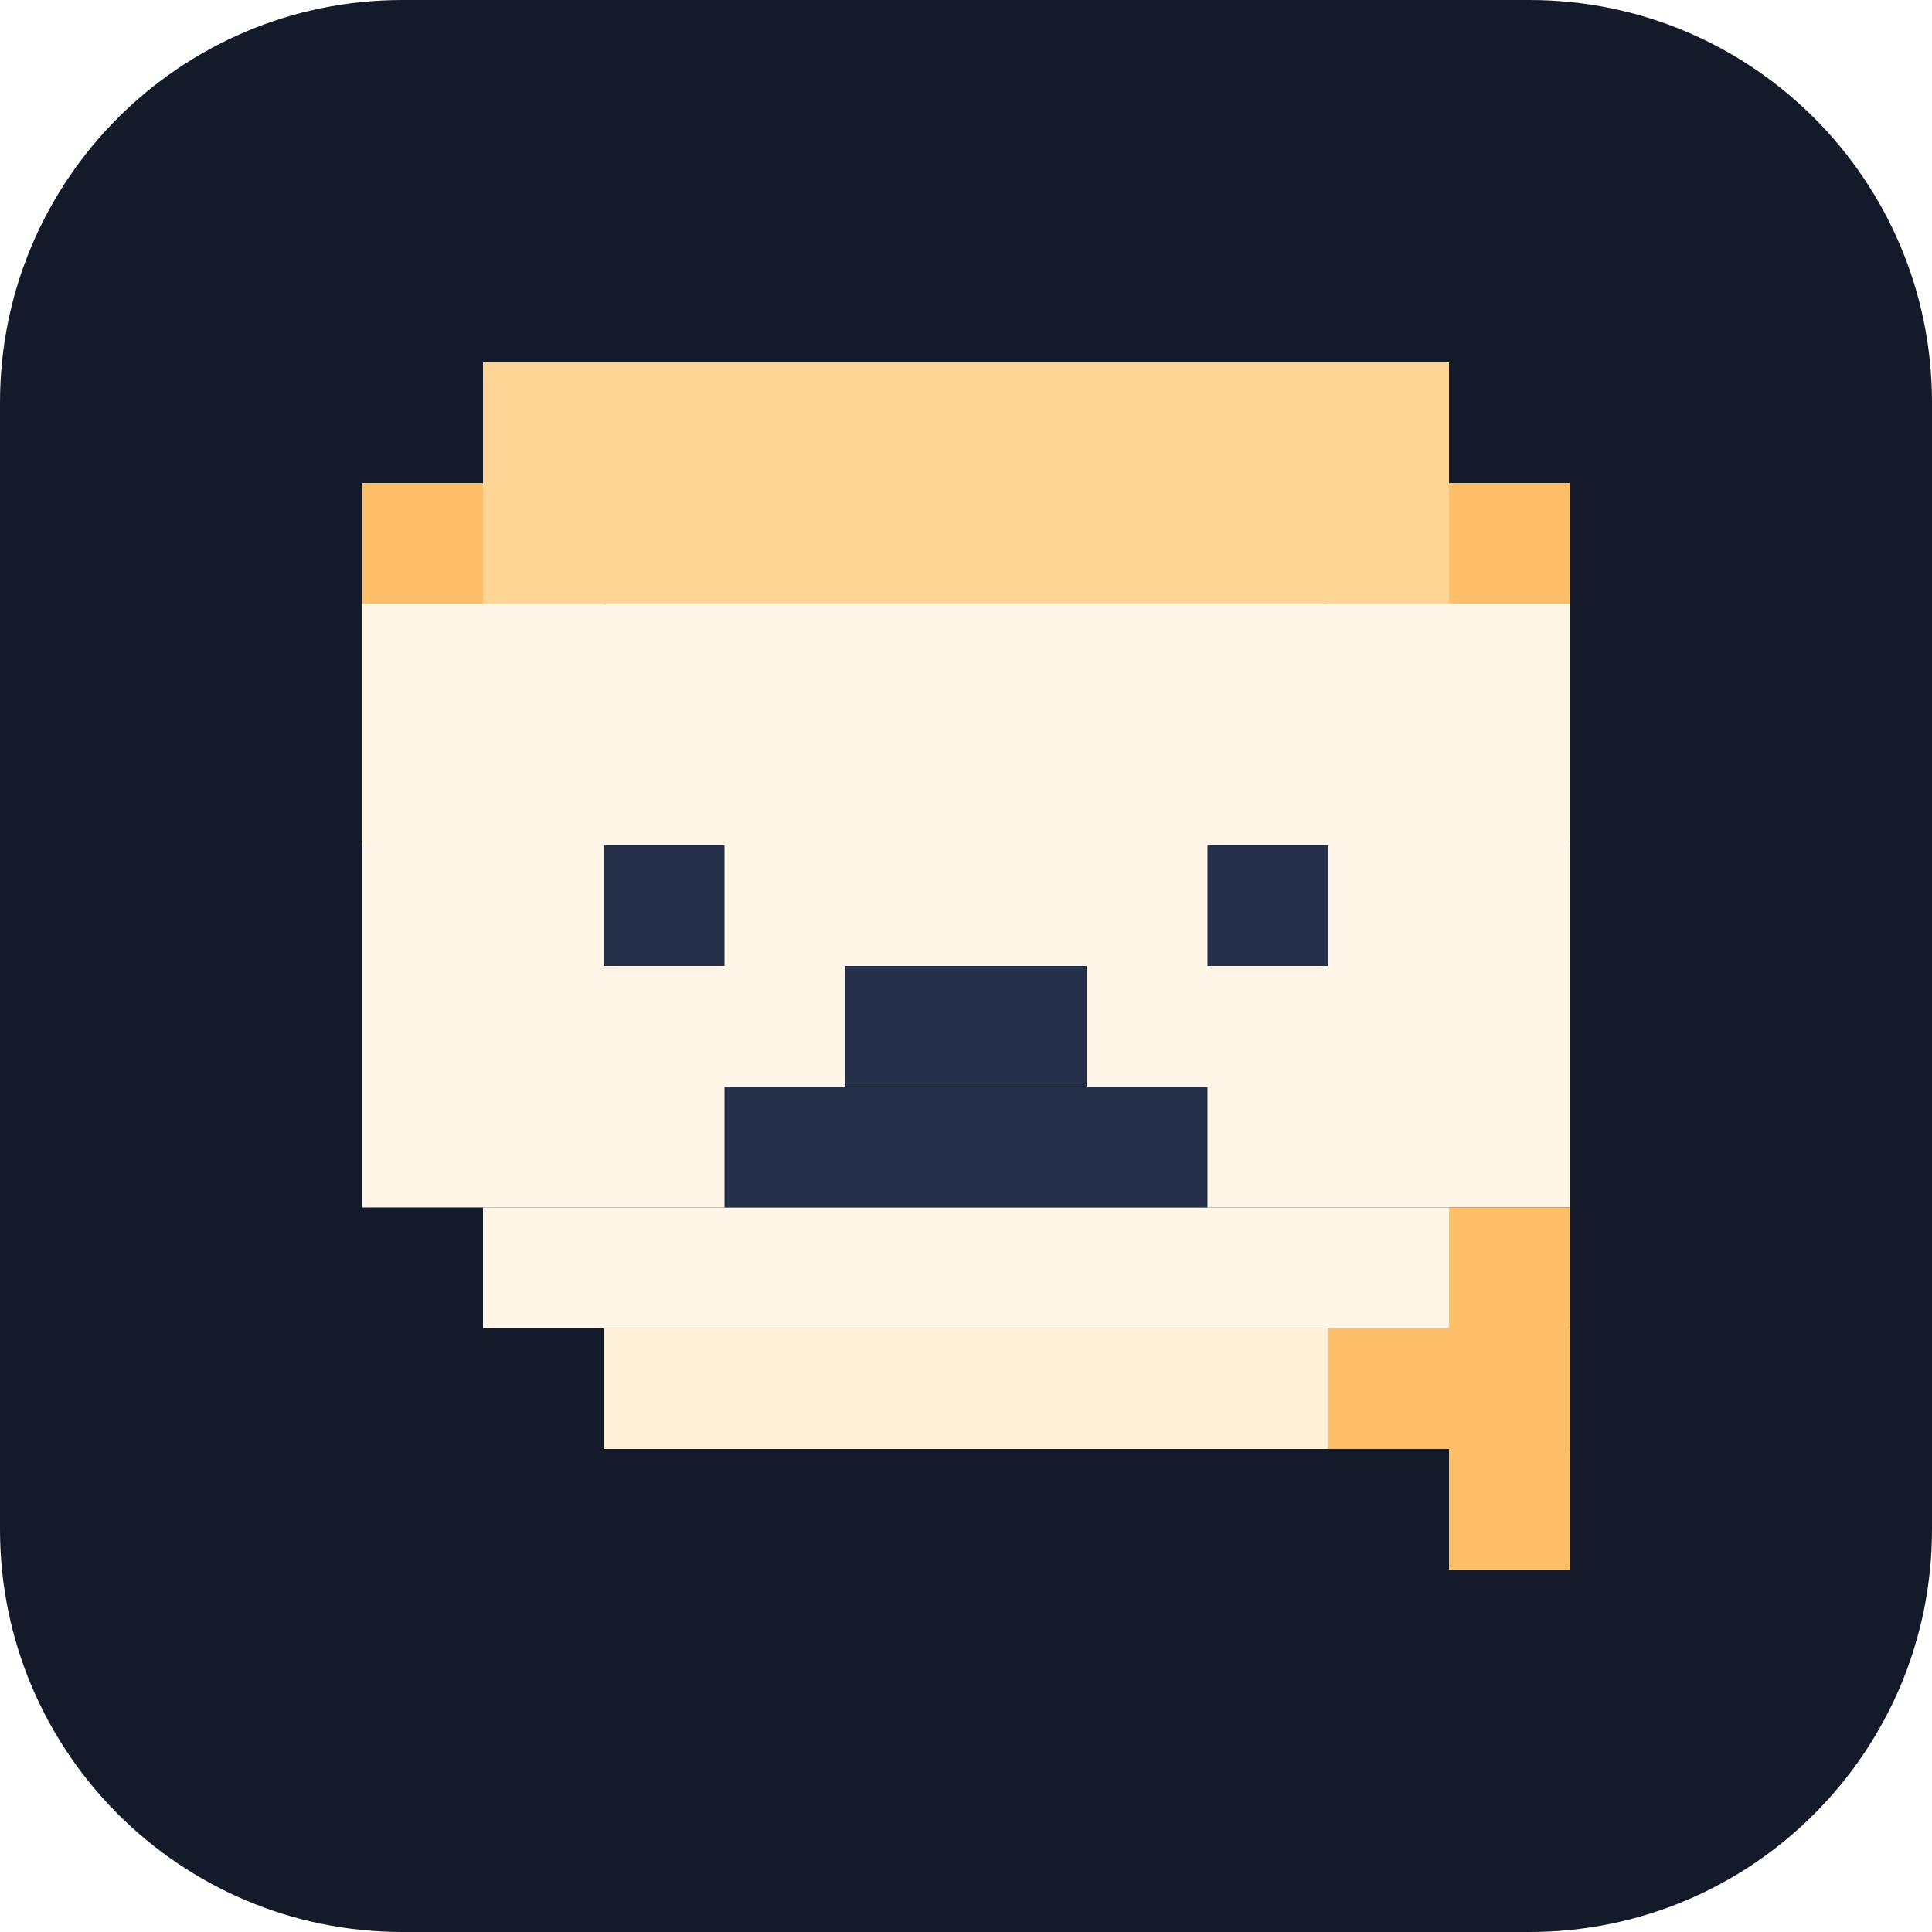
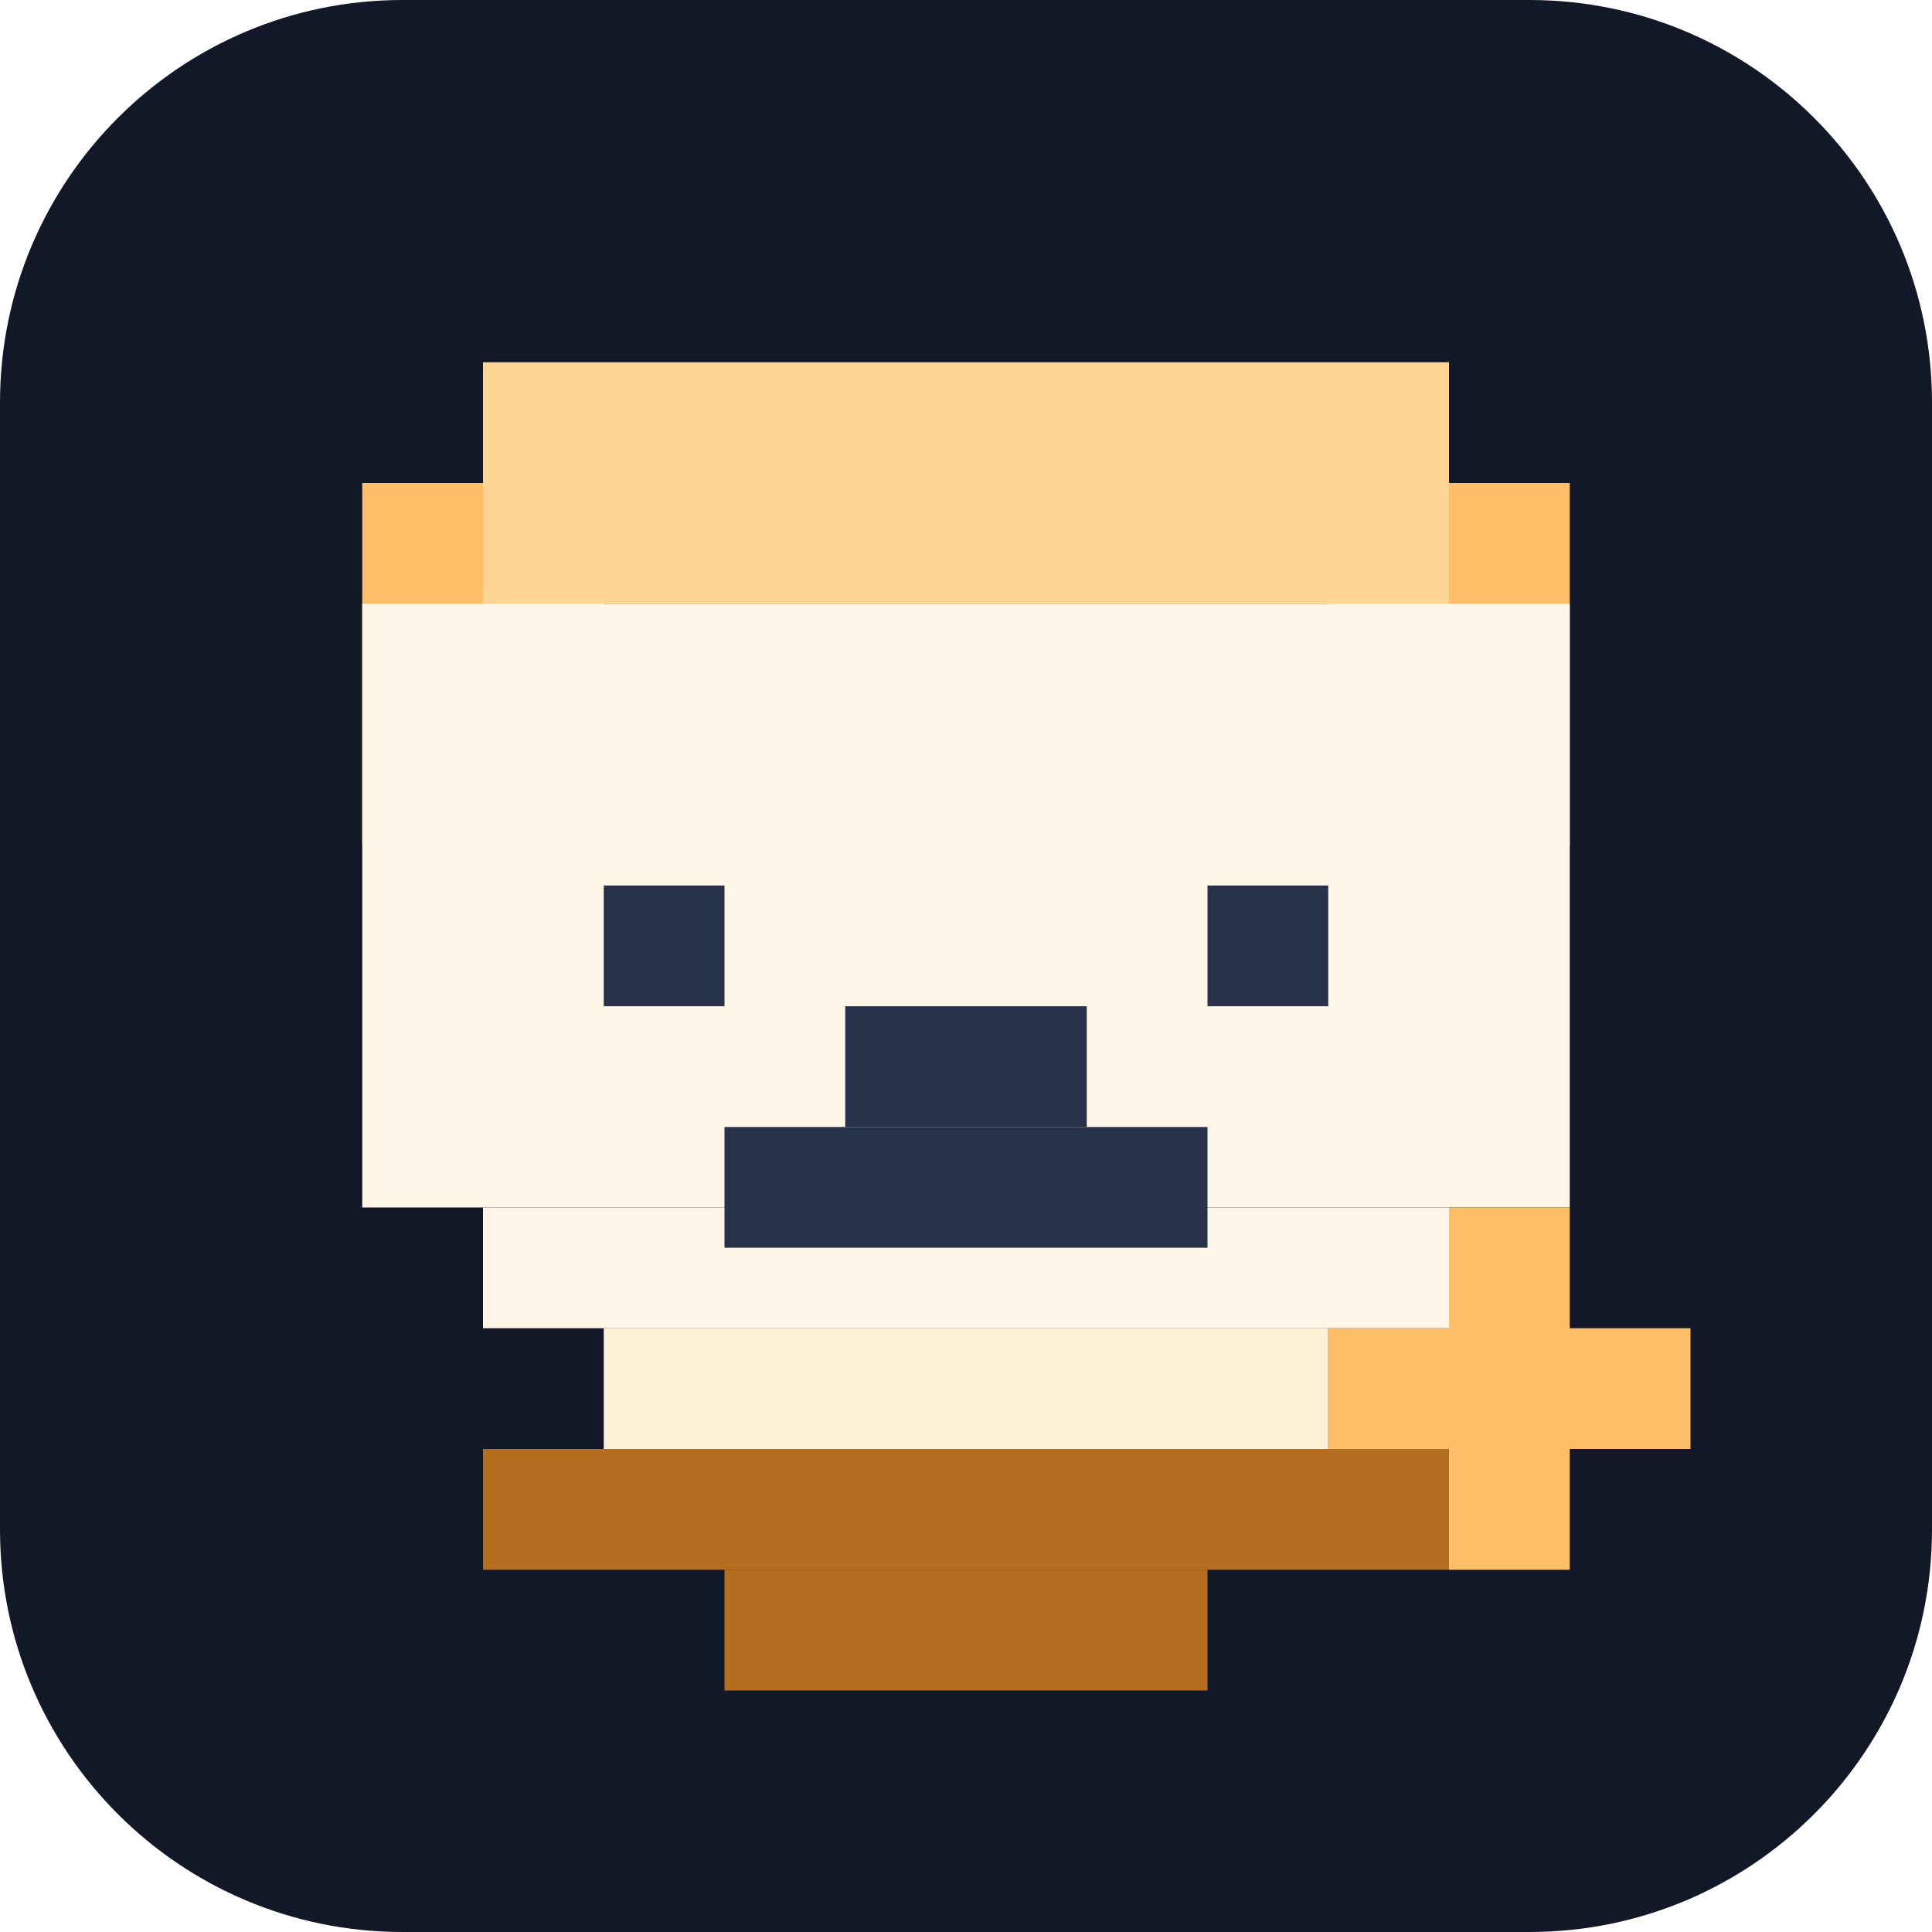
<svg xmlns="http://www.w3.org/2000/svg" width="96" height="96" viewBox="0 0 96 96" fill="none">
-   <rect width="96" height="96" rx="20" fill="#131A2A" />
+   <rect width="96" height="96" rx="20" fill="#121827" />
  <rect x="18" y="24" width="12" height="18" fill="#FFBF69" />
  <rect x="66" y="24" width="12" height="18" fill="#FFBF69" />
-   <rect x="24" y="18" width="48" height="6" fill="#FFD596" />
-   <rect x="24" y="24" width="48" height="6" fill="#FFD596" />
+   <rect x="24" y="18" width="48" height="6" fill="#FFD595" />
+   <rect x="24" y="24" width="48" height="6" fill="#FFD595" />
  <rect x="18" y="30" width="60" height="30" fill="#FFF6E8" />
  <rect x="24" y="60" width="48" height="6" fill="#FFF6E8" />
  <rect x="30" y="66" width="36" height="6" fill="#FFF0D8" />
-   <rect x="30" y="42" width="6" height="6" fill="#25304A" />
-   <rect x="60" y="42" width="6" height="6" fill="#25304A" />
-   <rect x="42" y="48" width="12" height="6" fill="#25304A" />
-   <rect x="36" y="54" width="24" height="6" fill="#25304A" />
-   <rect x="66" y="66" width="12" height="6" fill="#FFBF69" />
+   <rect x="30" y="44" width="6" height="6" fill="#27324A" />
+   <rect x="60" y="44" width="6" height="6" fill="#27324A" />
+   <rect x="42" y="50" width="12" height="6" fill="#27324A" />
+   <rect x="36" y="56" width="24" height="6" fill="#27324A" />
+   <rect x="24" y="72" width="48" height="6" fill="#B56E1F" />
+   <rect x="36" y="78" width="24" height="6" fill="#B56E1F" />
  <rect x="72" y="60" width="6" height="18" fill="#FFBF69" />
+   <rect x="66" y="66" width="18" height="6" fill="#FFBF69" />
</svg>
